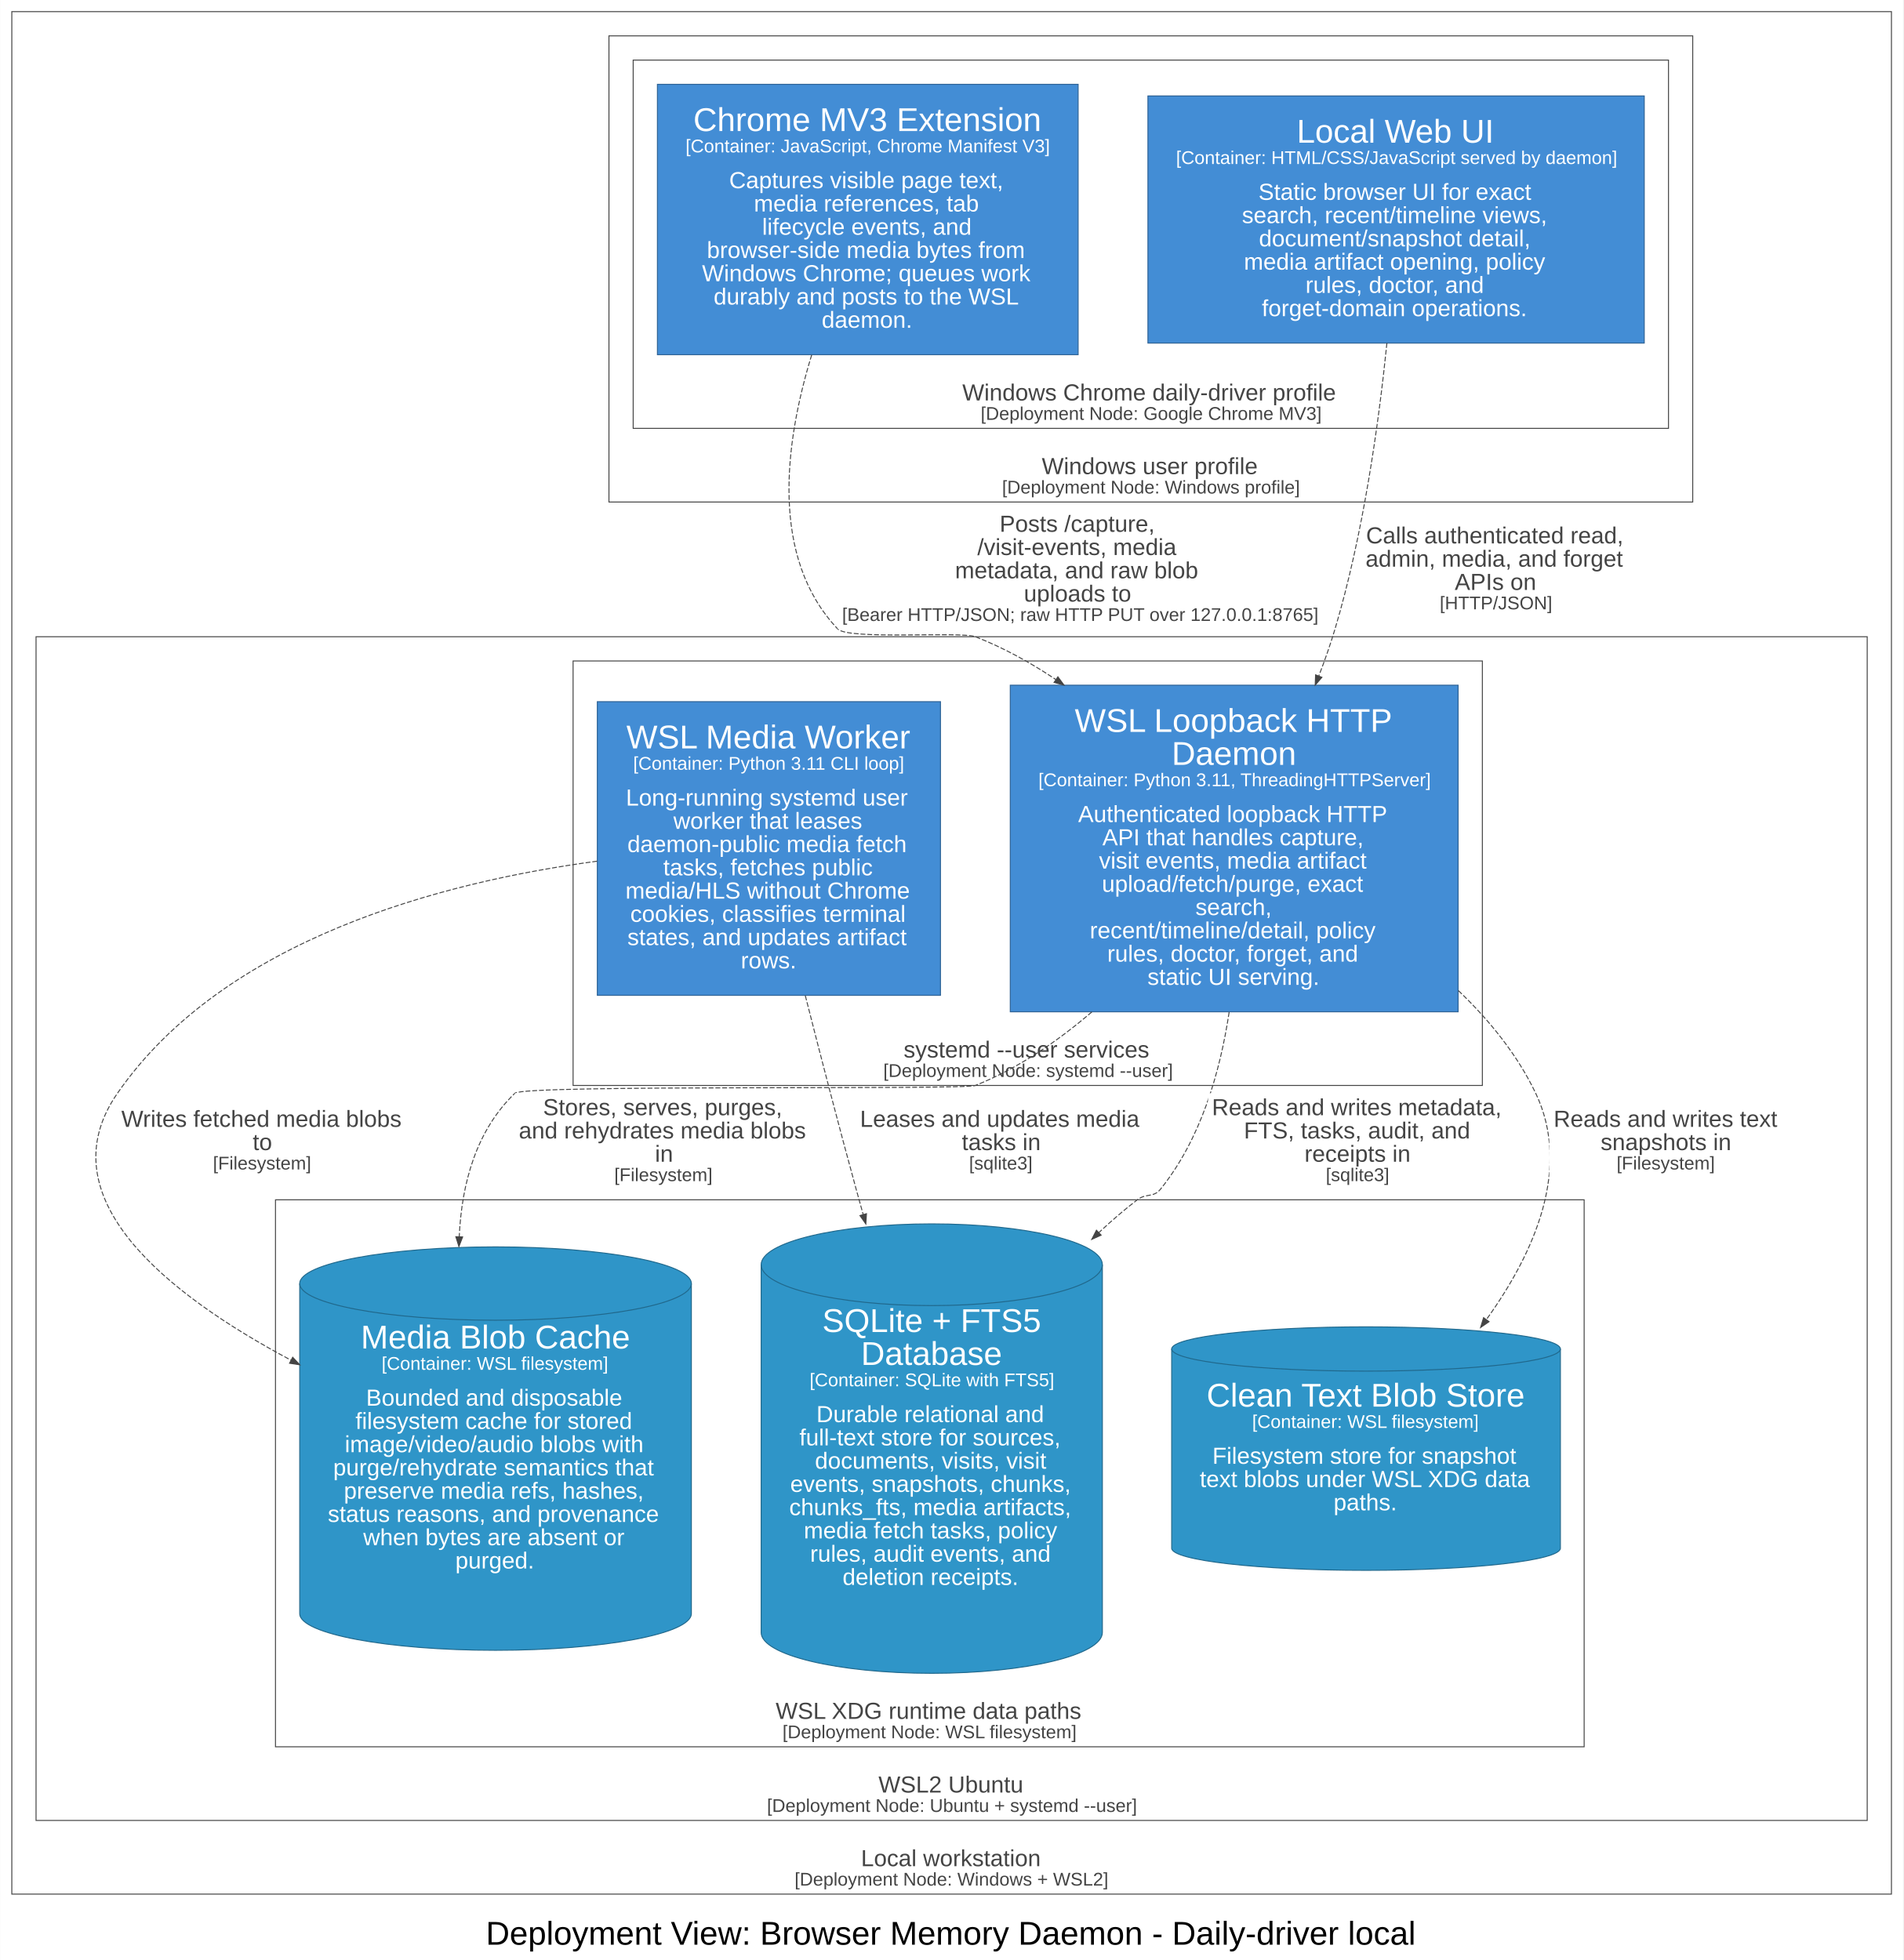
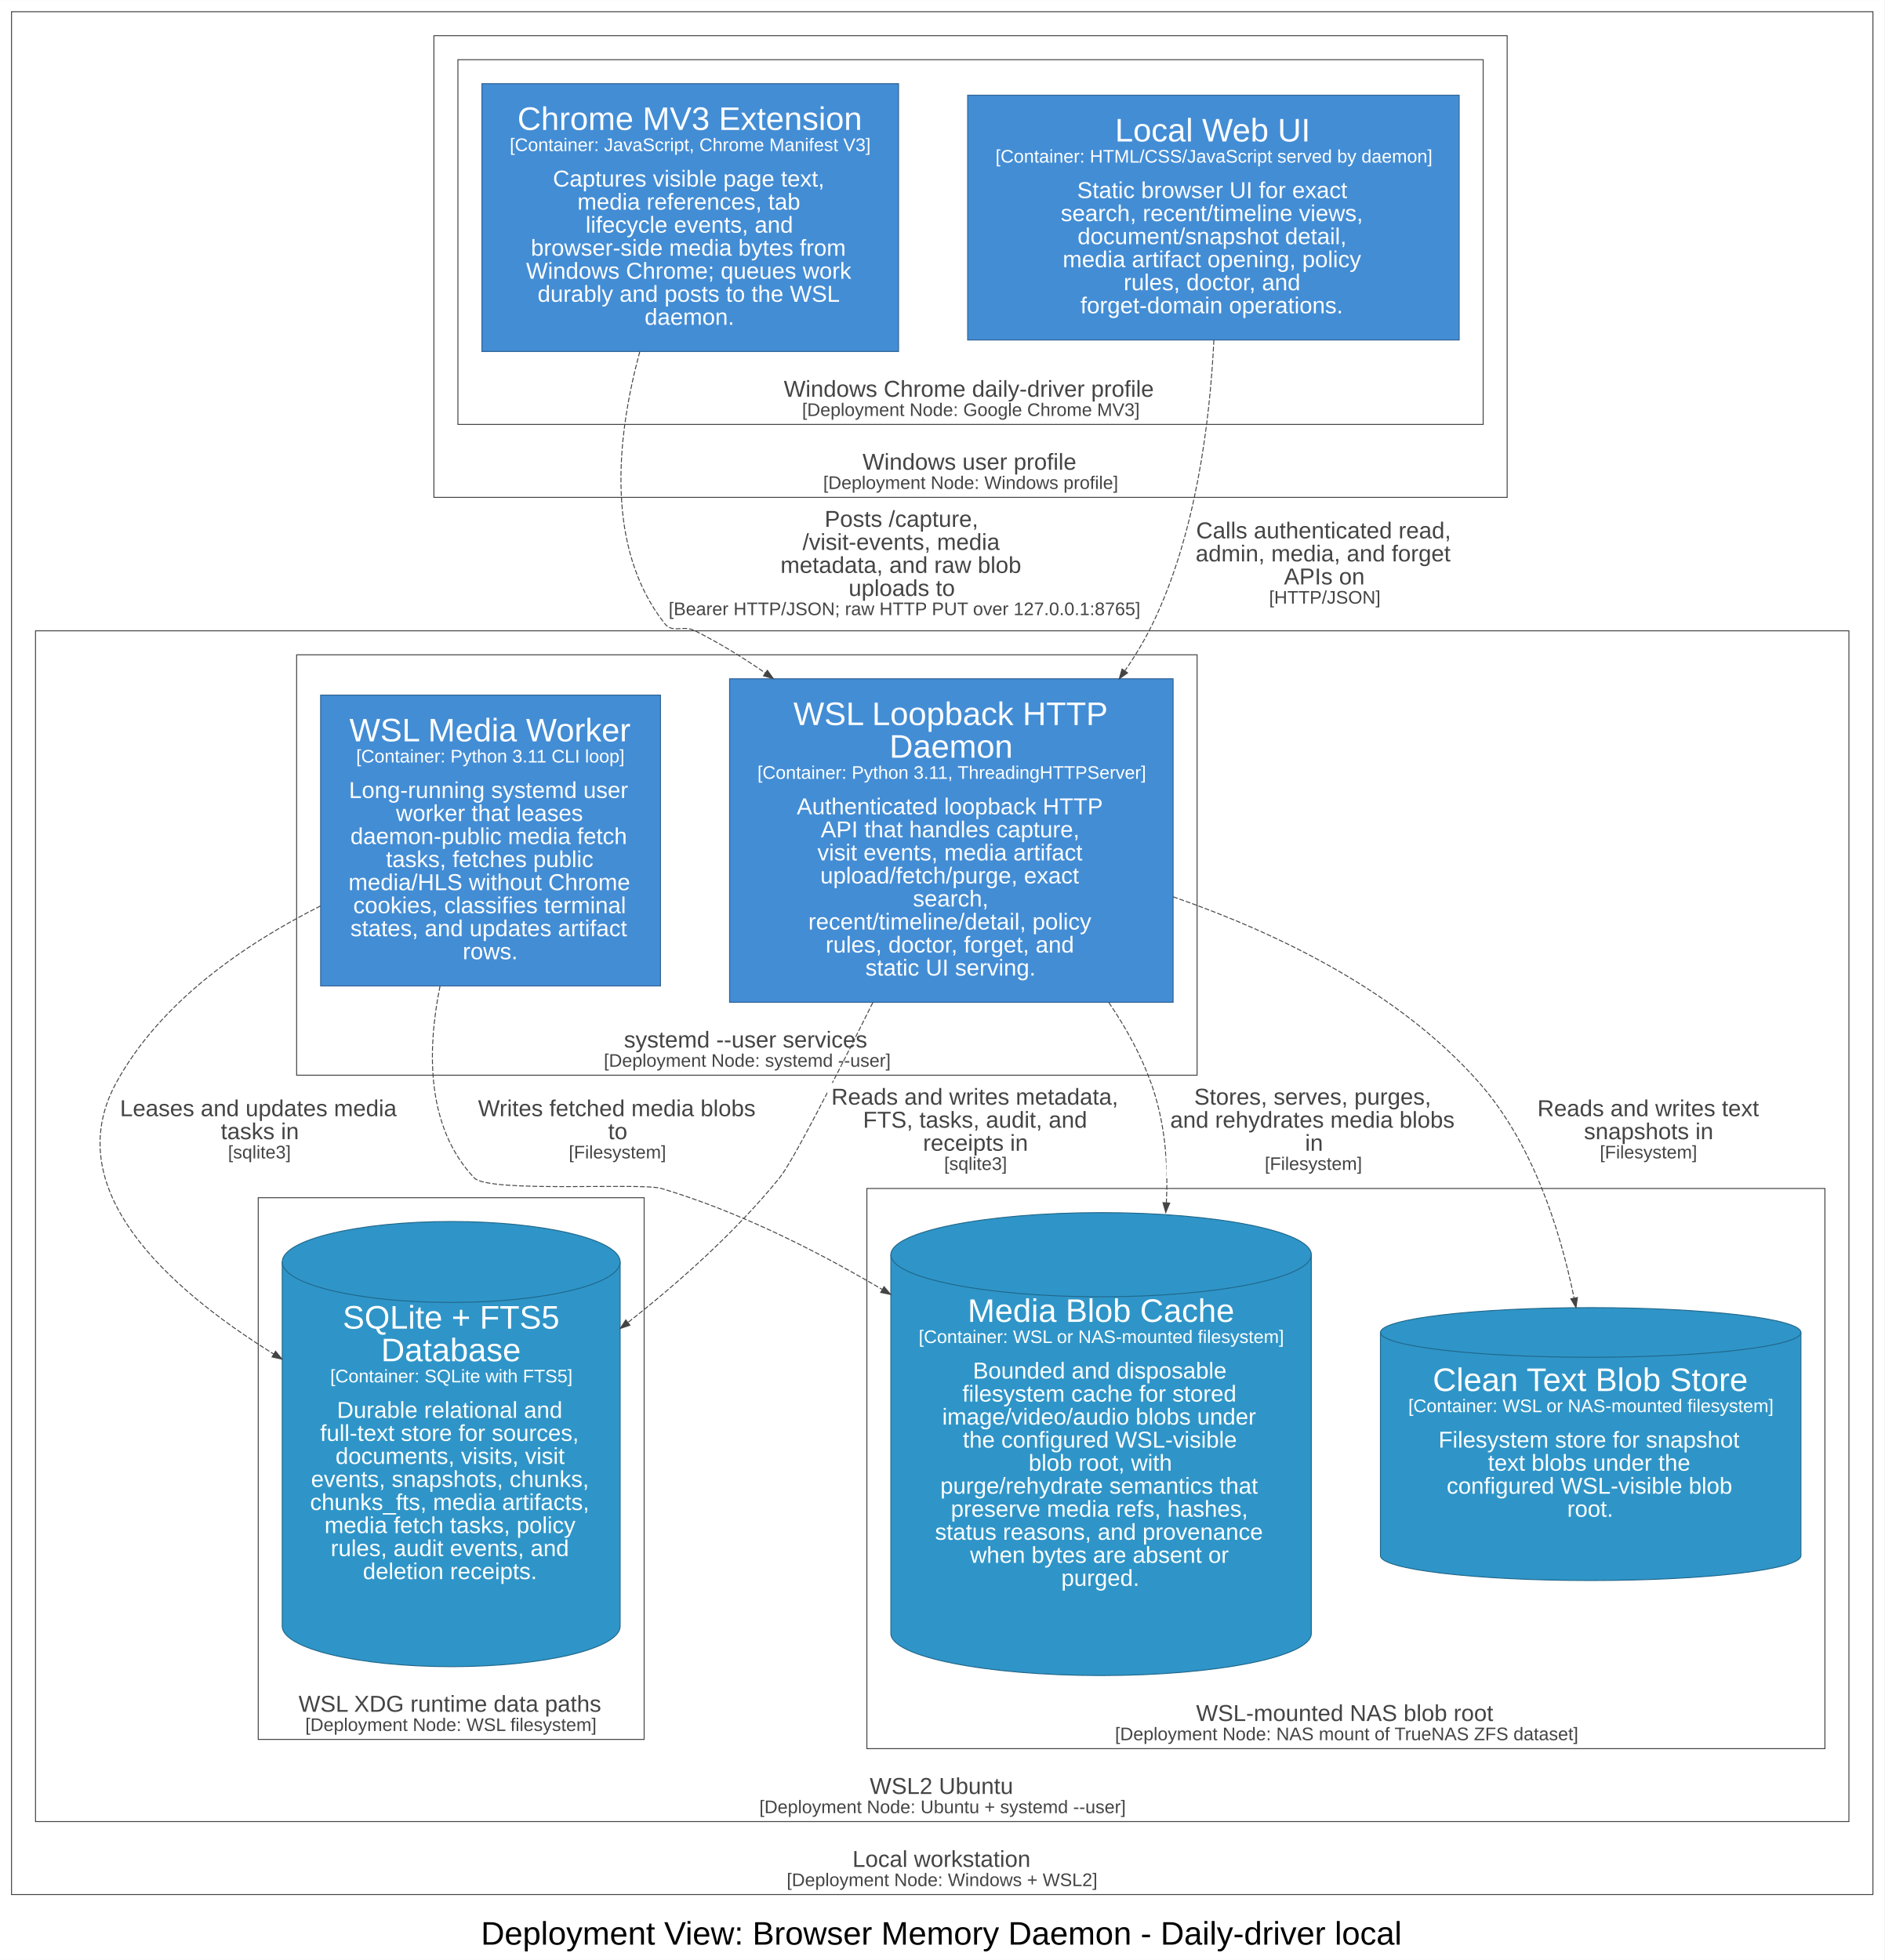
- <svg xmlns="http://www.w3.org/2000/svg" width="1963pt" height="2022pt" viewBox="0.00 0.00 1963.00 2022.38">
-   <g id="graph0" class="graph" transform="scale(1 1) rotate(0) translate(4 2018.38)">
-     <polygon fill="white" stroke="transparent" points="-4,4 -4,-2018.38 1959,-2018.38 1959,4 -4,4" />
+ <svg xmlns="http://www.w3.org/2000/svg" width="1963pt" height="2042pt" viewBox="0.00 0.00 1963.00 2041.62">
+   <g id="graph0" class="graph" transform="scale(1 1) rotate(0) translate(4 2037.62)">
+     <polygon fill="white" stroke="transparent" points="-4,4 -4,-2037.62 1959,-2037.62 1959,4 -4,4" />
    <text text-anchor="start" x="497" y="-11.8" font-family="Arial" font-size="34.00">Deployment View: Browser Memory Daemon - Daily-driver local</text>
    <g id="clust1" class="cluster">
-       <polygon fill="none" stroke="#444444" points="8,-64 8,-2006.38 1947,-2006.38 1947,-64 8,-64" />
+       <polygon fill="none" stroke="#444444" points="8,-64 8,-2025.62 1947,-2025.62 1947,-64 8,-64" />
      <text text-anchor="start" x="884" y="-92.8" font-family="Arial" font-size="24.00" fill="#444444">Local workstation</text>
      <text text-anchor="start" x="815.5" y="-72.8" font-family="Arial" font-size="19.00" fill="#444444">[Deployment Node: Windows + WSL2]</text>
    </g>
    <g id="clust2" class="cluster">
-       <polygon fill="none" stroke="#444444" points="624,-1500.38 624,-1981.38 1742,-1981.38 1742,-1500.38 624,-1500.38" />
-       <text text-anchor="start" x="1070.5" y="-1529.17" font-family="Arial" font-size="24.00" fill="#444444">Windows user profile</text>
-       <text text-anchor="start" x="1029.5" y="-1509.17" font-family="Arial" font-size="19.00" fill="#444444">[Deployment Node: Windows profile]</text>
+       <polygon fill="none" stroke="#444444" points="448,-1519.62 448,-2000.62 1566,-2000.62 1566,-1519.62 448,-1519.62" />
+       <text text-anchor="start" x="894.5" y="-1548.42" font-family="Arial" font-size="24.00" fill="#444444">Windows user profile</text>
+       <text text-anchor="start" x="853.5" y="-1528.42" font-family="Arial" font-size="19.00" fill="#444444">[Deployment Node: Windows profile]</text>
    </g>
    <g id="clust3" class="cluster">
-       <polygon fill="none" stroke="#444444" points="649,-1576.38 649,-1956.38 1717,-1956.38 1717,-1576.38 649,-1576.38" />
-       <text text-anchor="start" x="988.5" y="-1605.17" font-family="Arial" font-size="24.00" fill="#444444">Windows Chrome daily-driver profile</text>
-       <text text-anchor="start" x="1007.5" y="-1585.17" font-family="Arial" font-size="19.00" fill="#444444">[Deployment Node: Google Chrome MV3]</text>
+       <polygon fill="none" stroke="#444444" points="473,-1595.62 473,-1975.62 1541,-1975.62 1541,-1595.62 473,-1595.62" />
+       <text text-anchor="start" x="812.5" y="-1624.42" font-family="Arial" font-size="24.00" fill="#444444">Windows Chrome daily-driver profile</text>
+       <text text-anchor="start" x="831.5" y="-1604.42" font-family="Arial" font-size="19.00" fill="#444444">[Deployment Node: Google Chrome MV3]</text>
    </g>
    <g id="clust4" class="cluster">
-       <polygon fill="none" stroke="#444444" points="33,-140 33,-1361.38 1922,-1361.38 1922,-140 33,-140" />
+       <polygon fill="none" stroke="#444444" points="33,-140 33,-1380.62 1922,-1380.62 1922,-140 33,-140" />
      <text text-anchor="start" x="902" y="-168.8" font-family="Arial" font-size="24.00" fill="#444444">WSL2 Ubuntu</text>
      <text text-anchor="start" x="787" y="-148.8" font-family="Arial" font-size="19.00" fill="#444444">[Deployment Node: Ubuntu + systemd --user]</text>
    </g>
    <g id="clust5" class="cluster">
-       <polygon fill="none" stroke="#444444" points="280,-216 280,-780.38 1630,-780.38 1630,-216 280,-216" />
-       <text text-anchor="start" x="796" y="-244.8" font-family="Arial" font-size="24.00" fill="#444444">WSL XDG runtime data paths</text>
-       <text text-anchor="start" x="803" y="-224.8" font-family="Arial" font-size="19.00" fill="#444444">[Deployment Node: WSL filesystem]</text>
+       <polygon fill="none" stroke="#444444" points="265,-225.62 265,-790 667,-790 667,-225.62 265,-225.62" />
+       <text text-anchor="start" x="307" y="-254.43" font-family="Arial" font-size="24.00" fill="#444444">WSL XDG runtime data paths</text>
+       <text text-anchor="start" x="314" y="-234.43" font-family="Arial" font-size="19.00" fill="#444444">[Deployment Node: WSL filesystem]</text>
    </g>
    <g id="clust6" class="cluster">
-       <polygon fill="none" stroke="#444444" points="587,-898.38 587,-1336.38 1525,-1336.38 1525,-898.38 587,-898.38" />
-       <text text-anchor="start" x="928" y="-927.17" font-family="Arial" font-size="24.00" fill="#444444">systemd --user services</text>
-       <text text-anchor="start" x="907" y="-907.17" font-family="Arial" font-size="19.00" fill="#444444">[Deployment Node: systemd --user]</text>
+       <polygon fill="none" stroke="#444444" points="899,-216 899,-799.62 1897,-799.62 1897,-216 899,-216" />
+       <text text-anchor="start" x="1242" y="-244.8" font-family="Arial" font-size="24.00" fill="#444444">WSL-mounted NAS blob root</text>
+       <text text-anchor="start" x="1157.5" y="-224.8" font-family="Arial" font-size="19.00" fill="#444444">[Deployment Node: NAS mount of TrueNAS ZFS dataset]</text>
+     </g>
+     <g id="clust7" class="cluster">
+       <polygon fill="none" stroke="#444444" points="305,-917.62 305,-1355.62 1243,-1355.62 1243,-917.62 305,-917.62" />
+       <text text-anchor="start" x="646" y="-946.42" font-family="Arial" font-size="24.00" fill="#444444">systemd --user services</text>
+       <text text-anchor="start" x="625" y="-926.42" font-family="Arial" font-size="19.00" fill="#444444">[Deployment Node: systemd --user]</text>
    </g>
    <g id="88" class="node">
-       <polygon fill="#438dd5" stroke="#2e6295" points="1108,-1931.38 674,-1931.38 674,-1652.38 1108,-1652.38 1108,-1931.38" />
-       <text text-anchor="start" x="711" y="-1883.17" font-family="Arial" font-size="34.00" fill="#ffffff">Chrome MV3 Extension</text>
-       <text text-anchor="start" x="703" y="-1861.17" font-family="Arial" font-size="19.00" fill="#ffffff">[Container: JavaScript, Chrome Manifest V3]</text>
-       <text text-anchor="start" x="748" y="-1824.17" font-family="Arial" font-size="24.00" fill="#ffffff">Captures visible page text,</text>
-       <text text-anchor="start" x="773.5" y="-1800.17" font-family="Arial" font-size="24.00" fill="#ffffff">media references, tab</text>
-       <text text-anchor="start" x="782" y="-1776.17" font-family="Arial" font-size="24.00" fill="#ffffff">lifecycle events, and</text>
-       <text text-anchor="start" x="725" y="-1752.17" font-family="Arial" font-size="24.00" fill="#ffffff">browser-side media bytes from</text>
-       <text text-anchor="start" x="720" y="-1728.17" font-family="Arial" font-size="24.00" fill="#ffffff">Windows Chrome; queues work</text>
-       <text text-anchor="start" x="732" y="-1704.17" font-family="Arial" font-size="24.00" fill="#ffffff">durably and posts to the WSL</text>
-       <text text-anchor="start" x="843.5" y="-1680.17" font-family="Arial" font-size="24.00" fill="#ffffff">daemon.</text>
+       <polygon fill="#438dd5" stroke="#2e6295" points="932,-1950.62 498,-1950.62 498,-1671.62 932,-1671.62 932,-1950.62" />
+       <text text-anchor="start" x="535" y="-1902.42" font-family="Arial" font-size="34.00" fill="#ffffff">Chrome MV3 Extension</text>
+       <text text-anchor="start" x="527" y="-1880.42" font-family="Arial" font-size="19.00" fill="#ffffff">[Container: JavaScript, Chrome Manifest V3]</text>
+       <text text-anchor="start" x="572" y="-1843.42" font-family="Arial" font-size="24.00" fill="#ffffff">Captures visible page text,</text>
+       <text text-anchor="start" x="597.5" y="-1819.42" font-family="Arial" font-size="24.00" fill="#ffffff">media references, tab</text>
+       <text text-anchor="start" x="606" y="-1795.42" font-family="Arial" font-size="24.00" fill="#ffffff">lifecycle events, and</text>
+       <text text-anchor="start" x="549" y="-1771.42" font-family="Arial" font-size="24.00" fill="#ffffff">browser-side media bytes from</text>
+       <text text-anchor="start" x="544" y="-1747.42" font-family="Arial" font-size="24.00" fill="#ffffff">Windows Chrome; queues work</text>
+       <text text-anchor="start" x="556" y="-1723.42" font-family="Arial" font-size="24.00" fill="#ffffff">durably and posts to the WSL</text>
+       <text text-anchor="start" x="667.5" y="-1699.42" font-family="Arial" font-size="24.00" fill="#ffffff">daemon.</text>
    </g>
    <g id="95" class="node">
-       <polygon fill="#438dd5" stroke="#2e6295" points="1500,-1311.38 1038,-1311.38 1038,-974.38 1500,-974.38 1500,-1311.38" />
-       <text text-anchor="start" x="1104.5" y="-1263.17" font-family="Arial" font-size="34.00" fill="#ffffff">WSL Loopback HTTP</text>
-       <text text-anchor="start" x="1204.5" y="-1229.17" font-family="Arial" font-size="34.00" fill="#ffffff">Daemon</text>
-       <text text-anchor="start" x="1067" y="-1207.17" font-family="Arial" font-size="19.00" fill="#ffffff">[Container: Python 3.11, ThreadingHTTPServer]</text>
-       <text text-anchor="start" x="1108" y="-1170.17" font-family="Arial" font-size="24.00" fill="#ffffff">Authenticated loopback HTTP</text>
-       <text text-anchor="start" x="1133" y="-1146.17" font-family="Arial" font-size="24.00" fill="#ffffff">API that handles capture,</text>
-       <text text-anchor="start" x="1129.5" y="-1122.17" font-family="Arial" font-size="24.00" fill="#ffffff">visit events, media artifact</text>
-       <text text-anchor="start" x="1132.5" y="-1098.17" font-family="Arial" font-size="24.00" fill="#ffffff">upload/fetch/purge, exact</text>
-       <text text-anchor="start" x="1229" y="-1074.17" font-family="Arial" font-size="24.00" fill="#ffffff">search,</text>
-       <text text-anchor="start" x="1120" y="-1050.17" font-family="Arial" font-size="24.00" fill="#ffffff">recent/timeline/detail, policy</text>
-       <text text-anchor="start" x="1138" y="-1026.17" font-family="Arial" font-size="24.00" fill="#ffffff">rules, doctor, forget, and</text>
-       <text text-anchor="start" x="1179.5" y="-1002.17" font-family="Arial" font-size="24.00" fill="#ffffff">static UI serving.</text>
+       <polygon fill="#438dd5" stroke="#2e6295" points="1218,-1330.62 756,-1330.62 756,-993.62 1218,-993.62 1218,-1330.62" />
+       <text text-anchor="start" x="822.5" y="-1282.42" font-family="Arial" font-size="34.00" fill="#ffffff">WSL Loopback HTTP</text>
+       <text text-anchor="start" x="922.5" y="-1248.42" font-family="Arial" font-size="34.00" fill="#ffffff">Daemon</text>
+       <text text-anchor="start" x="785" y="-1226.42" font-family="Arial" font-size="19.00" fill="#ffffff">[Container: Python 3.11, ThreadingHTTPServer]</text>
+       <text text-anchor="start" x="826" y="-1189.42" font-family="Arial" font-size="24.00" fill="#ffffff">Authenticated loopback HTTP</text>
+       <text text-anchor="start" x="851" y="-1165.42" font-family="Arial" font-size="24.00" fill="#ffffff">API that handles capture,</text>
+       <text text-anchor="start" x="847.5" y="-1141.42" font-family="Arial" font-size="24.00" fill="#ffffff">visit events, media artifact</text>
+       <text text-anchor="start" x="850.5" y="-1117.42" font-family="Arial" font-size="24.00" fill="#ffffff">upload/fetch/purge, exact</text>
+       <text text-anchor="start" x="947" y="-1093.42" font-family="Arial" font-size="24.00" fill="#ffffff">search,</text>
+       <text text-anchor="start" x="838" y="-1069.42" font-family="Arial" font-size="24.00" fill="#ffffff">recent/timeline/detail, policy</text>
+       <text text-anchor="start" x="856" y="-1045.42" font-family="Arial" font-size="24.00" fill="#ffffff">rules, doctor, forget, and</text>
+       <text text-anchor="start" x="897.5" y="-1021.42" font-family="Arial" font-size="24.00" fill="#ffffff">static UI serving.</text>
    </g>
    <g id="96" class="edge">
-       <path fill="none" stroke="#444444" stroke-dasharray="5,2" d="M833.13,-1652.17C804.94,-1560.12 790.32,-1443.09 860,-1369.38 870.86,-1357.89 987.27,-1367.09 1002,-1361.38 1030.67,-1350.26 1058.6,-1334.83 1084.92,-1317.27" />
-       <polygon fill="#444444" stroke="#444444" points="1087.11,-1320.01 1093.41,-1311.49 1083.18,-1314.22 1087.11,-1320.01" />
-       <polygon fill="white" stroke="transparent" points="860,-1369.38 860,-1492.38 1355,-1492.38 1355,-1369.38 860,-1369.38" />
-       <text text-anchor="start" x="1027" y="-1469.67" font-family="Arial" font-size="24.00" fill="#444444">Posts /capture,</text>
-       <text text-anchor="start" x="1004" y="-1445.67" font-family="Arial" font-size="24.00" fill="#444444">/visit-events, media</text>
-       <text text-anchor="start" x="981" y="-1421.67" font-family="Arial" font-size="24.00" fill="#444444">metadata, and raw blob</text>
-       <text text-anchor="start" x="1052" y="-1397.67" font-family="Arial" font-size="24.00" fill="#444444">uploads to</text>
-       <text text-anchor="start" x="864.5" y="-1377.67" font-family="Arial" font-size="19.00" fill="#444444">[Bearer HTTP/JSON; raw HTTP PUT over 127.0.0.1:8765]</text>
+       <path fill="none" stroke="#444444" stroke-dasharray="5,2" d="M662.44,-1671.42C638.13,-1581.69 626.52,-1467.37 688,-1388.62 697.02,-1377.07 706.89,-1387.19 720,-1380.62 744.87,-1368.17 769.51,-1353.06 793.19,-1336.68" />
+       <polygon fill="#444444" stroke="#444444" points="795.35,-1339.44 801.53,-1330.83 791.33,-1333.71 795.35,-1339.44" />
+       <polygon fill="white" stroke="transparent" points="688,-1388.62 688,-1511.62 1183,-1511.62 1183,-1388.62 688,-1388.62" />
+       <text text-anchor="start" x="855" y="-1488.92" font-family="Arial" font-size="24.00" fill="#444444">Posts /capture,</text>
+       <text text-anchor="start" x="832" y="-1464.92" font-family="Arial" font-size="24.00" fill="#444444">/visit-events, media</text>
+       <text text-anchor="start" x="809" y="-1440.92" font-family="Arial" font-size="24.00" fill="#444444">metadata, and raw blob</text>
+       <text text-anchor="start" x="880" y="-1416.92" font-family="Arial" font-size="24.00" fill="#444444">uploads to</text>
+       <text text-anchor="start" x="692.5" y="-1396.92" font-family="Arial" font-size="19.00" fill="#444444">[Bearer HTTP/JSON; raw HTTP PUT over 127.0.0.1:8765]</text>
    </g>
    <g id="91" class="node">
-       <polygon fill="#438dd5" stroke="#2e6295" points="1692,-1919.38 1180,-1919.38 1180,-1664.38 1692,-1664.38 1692,-1919.38" />
-       <text text-anchor="start" x="1333.5" y="-1871.17" font-family="Arial" font-size="34.00" fill="#ffffff">Local Web UI</text>
-       <text text-anchor="start" x="1209" y="-1849.17" font-family="Arial" font-size="19.00" fill="#ffffff">[Container: HTML/CSS/JavaScript served by daemon]</text>
-       <text text-anchor="start" x="1294" y="-1812.17" font-family="Arial" font-size="24.00" fill="#ffffff">Static browser UI for exact</text>
-       <text text-anchor="start" x="1277" y="-1788.17" font-family="Arial" font-size="24.00" fill="#ffffff">search, recent/timeline views,</text>
-       <text text-anchor="start" x="1294.5" y="-1764.17" font-family="Arial" font-size="24.00" fill="#ffffff">document/snapshot detail,</text>
-       <text text-anchor="start" x="1279" y="-1740.17" font-family="Arial" font-size="24.00" fill="#ffffff">media artifact opening, policy</text>
-       <text text-anchor="start" x="1342.5" y="-1716.17" font-family="Arial" font-size="24.00" fill="#ffffff">rules, doctor, and</text>
-       <text text-anchor="start" x="1297.5" y="-1692.17" font-family="Arial" font-size="24.00" fill="#ffffff">forget-domain operations.</text>
+       <polygon fill="#438dd5" stroke="#2e6295" points="1516,-1938.62 1004,-1938.62 1004,-1683.62 1516,-1683.62 1516,-1938.62" />
+       <text text-anchor="start" x="1157.5" y="-1890.42" font-family="Arial" font-size="34.00" fill="#ffffff">Local Web UI</text>
+       <text text-anchor="start" x="1033" y="-1868.42" font-family="Arial" font-size="19.00" fill="#ffffff">[Container: HTML/CSS/JavaScript served by daemon]</text>
+       <text text-anchor="start" x="1118" y="-1831.42" font-family="Arial" font-size="24.00" fill="#ffffff">Static browser UI for exact</text>
+       <text text-anchor="start" x="1101" y="-1807.42" font-family="Arial" font-size="24.00" fill="#ffffff">search, recent/timeline views,</text>
+       <text text-anchor="start" x="1118.5" y="-1783.42" font-family="Arial" font-size="24.00" fill="#ffffff">document/snapshot detail,</text>
+       <text text-anchor="start" x="1103" y="-1759.42" font-family="Arial" font-size="24.00" fill="#ffffff">media artifact opening, policy</text>
+       <text text-anchor="start" x="1166.5" y="-1735.42" font-family="Arial" font-size="24.00" fill="#ffffff">rules, doctor, and</text>
+       <text text-anchor="start" x="1121.5" y="-1711.42" font-family="Arial" font-size="24.00" fill="#ffffff">forget-domain operations.</text>
    </g>
    <g id="97" class="edge">
-       <path fill="none" stroke="#444444" stroke-dasharray="5,2" d="M1426.53,-1664.35C1417.9,-1579.56 1401.9,-1466.15 1373,-1369.38 1368.23,-1353.4 1362.53,-1337.11 1356.29,-1320.97" />
-       <polygon fill="#444444" stroke="#444444" points="1359.47,-1319.5 1352.55,-1311.48 1352.96,-1322.06 1359.47,-1319.5" />
-       <polygon fill="white" stroke="transparent" points="1400,-1381.38 1400,-1480.38 1677,-1480.38 1677,-1381.38 1400,-1381.38" />
-       <text text-anchor="start" x="1405" y="-1457.67" font-family="Arial" font-size="24.00" fill="#444444">Calls authenticated read,</text>
-       <text text-anchor="start" x="1404.5" y="-1433.67" font-family="Arial" font-size="24.00" fill="#444444">admin, media, and forget</text>
-       <text text-anchor="start" x="1496.5" y="-1409.67" font-family="Arial" font-size="24.00" fill="#444444">APIs on</text>
-       <text text-anchor="start" x="1481" y="-1389.67" font-family="Arial" font-size="19.00" fill="#444444">[HTTP/JSON]</text>
+       <path fill="none" stroke="#444444" stroke-dasharray="5,2" d="M1260.48,-1683.59C1256.28,-1596.74 1241.49,-1480.94 1197,-1388.62 1188.79,-1371.59 1178.85,-1354.97 1167.8,-1338.96" />
+       <polygon fill="#444444" stroke="#444444" points="1170.56,-1336.79 1161.93,-1330.65 1164.84,-1340.83 1170.56,-1336.79" />
+       <polygon fill="white" stroke="transparent" points="1237,-1400.62 1237,-1499.62 1514,-1499.62 1514,-1400.62 1237,-1400.62" />
+       <text text-anchor="start" x="1242" y="-1476.92" font-family="Arial" font-size="24.00" fill="#444444">Calls authenticated read,</text>
+       <text text-anchor="start" x="1241.5" y="-1452.92" font-family="Arial" font-size="24.00" fill="#444444">admin, media, and forget</text>
+       <text text-anchor="start" x="1333.5" y="-1428.92" font-family="Arial" font-size="24.00" fill="#444444">APIs on</text>
+       <text text-anchor="start" x="1318" y="-1408.92" font-family="Arial" font-size="19.00" fill="#444444">[HTTP/JSON]</text>
    </g>
    <g id="103" class="node">
-       <path fill="#2f95c8" stroke="#20688c" d="M1133,-713.4C1133,-736.67 1054.11,-755.56 957,-755.56 859.89,-755.56 781,-736.67 781,-713.4 781,-713.4 781,-333.97 781,-333.97 781,-310.71 859.89,-291.81 957,-291.81 1054.11,-291.81 1133,-310.71 1133,-333.97 1133,-333.97 1133,-713.4 1133,-713.4" />
-       <path fill="none" stroke="#20688c" d="M1133,-713.4C1133,-690.14 1054.11,-671.24 957,-671.24 859.89,-671.24 781,-690.14 781,-713.4" />
-       <text text-anchor="start" x="844" y="-643.99" font-family="Arial" font-size="34.00" fill="#ffffff">SQLite + FTS5</text>
-       <text text-anchor="start" x="884" y="-609.99" font-family="Arial" font-size="34.00" fill="#ffffff">Database</text>
-       <text text-anchor="start" x="831" y="-587.99" font-family="Arial" font-size="19.00" fill="#ffffff">[Container: SQLite with FTS5]</text>
-       <text text-anchor="start" x="838" y="-550.99" font-family="Arial" font-size="24.00" fill="#ffffff">Durable relational and</text>
-       <text text-anchor="start" x="820.5" y="-526.99" font-family="Arial" font-size="24.00" fill="#ffffff">full-text store for sources,</text>
-       <text text-anchor="start" x="836.5" y="-502.99" font-family="Arial" font-size="24.00" fill="#ffffff">documents, visits, visit</text>
-       <text text-anchor="start" x="811" y="-478.99" font-family="Arial" font-size="24.00" fill="#ffffff">events, snapshots, chunks,</text>
-       <text text-anchor="start" x="810" y="-454.99" font-family="Arial" font-size="24.00" fill="#ffffff">chunks_fts, media artifacts,</text>
-       <text text-anchor="start" x="825" y="-430.99" font-family="Arial" font-size="24.00" fill="#ffffff">media fetch tasks, policy</text>
-       <text text-anchor="start" x="831.5" y="-406.99" font-family="Arial" font-size="24.00" fill="#ffffff">rules, audit events, and</text>
-       <text text-anchor="start" x="865" y="-382.99" font-family="Arial" font-size="24.00" fill="#ffffff">deletion receipts.</text>
+       <path fill="#2f95c8" stroke="#20688c" d="M642,-723.03C642,-746.29 563.11,-765.19 466,-765.19 368.89,-765.19 290,-746.29 290,-723.03 290,-723.03 290,-343.6 290,-343.6 290,-320.33 368.89,-301.44 466,-301.44 563.11,-301.44 642,-320.33 642,-343.6 642,-343.6 642,-723.03 642,-723.03" />
+       <path fill="none" stroke="#20688c" d="M642,-723.03C642,-699.77 563.11,-680.87 466,-680.87 368.89,-680.87 290,-699.77 290,-723.03" />
+       <text text-anchor="start" x="353" y="-653.61" font-family="Arial" font-size="34.00" fill="#ffffff">SQLite + FTS5</text>
+       <text text-anchor="start" x="393" y="-619.61" font-family="Arial" font-size="34.00" fill="#ffffff">Database</text>
+       <text text-anchor="start" x="340" y="-597.61" font-family="Arial" font-size="19.00" fill="#ffffff">[Container: SQLite with FTS5]</text>
+       <text text-anchor="start" x="347" y="-560.61" font-family="Arial" font-size="24.00" fill="#ffffff">Durable relational and</text>
+       <text text-anchor="start" x="329.5" y="-536.61" font-family="Arial" font-size="24.00" fill="#ffffff">full-text store for sources,</text>
+       <text text-anchor="start" x="345.5" y="-512.61" font-family="Arial" font-size="24.00" fill="#ffffff">documents, visits, visit</text>
+       <text text-anchor="start" x="320" y="-488.61" font-family="Arial" font-size="24.00" fill="#ffffff">events, snapshots, chunks,</text>
+       <text text-anchor="start" x="319" y="-464.61" font-family="Arial" font-size="24.00" fill="#ffffff">chunks_fts, media artifacts,</text>
+       <text text-anchor="start" x="334" y="-440.61" font-family="Arial" font-size="24.00" fill="#ffffff">media fetch tasks, policy</text>
+       <text text-anchor="start" x="340.5" y="-416.61" font-family="Arial" font-size="24.00" fill="#ffffff">rules, audit events, and</text>
+       <text text-anchor="start" x="374" y="-392.61" font-family="Arial" font-size="24.00" fill="#ffffff">deletion receipts.</text>
    </g>
-     <g id="107" class="node">
-       <path fill="#2f95c8" stroke="#20688c" d="M1605.5,-626.47C1605.5,-639.08 1515.63,-649.31 1405,-649.31 1294.37,-649.31 1204.5,-639.08 1204.5,-626.47 1204.5,-626.47 1204.5,-420.9 1204.5,-420.9 1204.5,-408.3 1294.37,-398.06 1405,-398.06 1515.63,-398.06 1605.5,-408.3 1605.5,-420.9 1605.5,-420.9 1605.5,-626.47 1605.5,-626.47" />
-       <path fill="none" stroke="#20688c" d="M1605.5,-626.47C1605.5,-613.87 1515.63,-603.63 1405,-603.63 1294.37,-603.63 1204.5,-613.87 1204.5,-626.47" />
-       <text text-anchor="start" x="1240.5" y="-566.99" font-family="Arial" font-size="34.00" fill="#ffffff">Clean Text Blob Store</text>
-       <text text-anchor="start" x="1287.5" y="-544.99" font-family="Arial" font-size="19.00" fill="#ffffff">[Container: WSL filesystem]</text>
-       <text text-anchor="start" x="1246.5" y="-507.99" font-family="Arial" font-size="24.00" fill="#ffffff">Filesystem store for snapshot</text>
-       <text text-anchor="start" x="1233.5" y="-483.99" font-family="Arial" font-size="24.00" fill="#ffffff">text blobs under WSL XDG data</text>
-       <text text-anchor="start" x="1371.5" y="-459.99" font-family="Arial" font-size="24.00" fill="#ffffff">paths.</text>
+     <g id="110" class="node">
+       <path fill="#2f95c8" stroke="#20688c" d="M1872,-649.6C1872,-663.86 1773.84,-675.44 1653,-675.44 1532.16,-675.44 1434,-663.86 1434,-649.6 1434,-649.6 1434,-417.03 1434,-417.03 1434,-402.77 1532.16,-391.19 1653,-391.19 1773.84,-391.19 1872,-402.77 1872,-417.03 1872,-417.03 1872,-649.6 1872,-649.6" />
+       <path fill="none" stroke="#20688c" d="M1872,-649.6C1872,-635.34 1773.84,-623.76 1653,-623.76 1532.16,-623.76 1434,-635.34 1434,-649.6" />
+       <text text-anchor="start" x="1488.5" y="-588.61" font-family="Arial" font-size="34.00" fill="#ffffff">Clean Text Blob Store</text>
+       <text text-anchor="start" x="1463" y="-566.61" font-family="Arial" font-size="19.00" fill="#ffffff">[Container: WSL or NAS-mounted filesystem]</text>
+       <text text-anchor="start" x="1494.5" y="-529.61" font-family="Arial" font-size="24.00" fill="#ffffff">Filesystem store for snapshot</text>
+       <text text-anchor="start" x="1546" y="-505.61" font-family="Arial" font-size="24.00" fill="#ffffff">text blobs under the</text>
+       <text text-anchor="start" x="1503" y="-481.61" font-family="Arial" font-size="24.00" fill="#ffffff">configured WSL-visible blob</text>
+       <text text-anchor="start" x="1628.5" y="-457.61" font-family="Arial" font-size="24.00" fill="#ffffff">root.</text>
    </g>
-     <g id="109" class="node">
-       <path fill="#2f95c8" stroke="#20688c" d="M709,-693.97C709,-714.85 618.46,-731.81 507,-731.81 395.54,-731.81 305,-714.85 305,-693.97 305,-693.97 305,-353.4 305,-353.4 305,-332.52 395.54,-315.56 507,-315.56 618.46,-315.56 709,-332.52 709,-353.4 709,-353.4 709,-693.97 709,-693.97" />
-       <path fill="none" stroke="#20688c" d="M709,-693.97C709,-673.09 618.46,-656.13 507,-656.13 395.54,-656.13 305,-673.09 305,-693.97" />
-       <text text-anchor="start" x="368" y="-626.99" font-family="Arial" font-size="34.00" fill="#ffffff">Media Blob Cache</text>
-       <text text-anchor="start" x="389.5" y="-604.99" font-family="Arial" font-size="19.00" fill="#ffffff">[Container: WSL filesystem]</text>
-       <text text-anchor="start" x="373.5" y="-567.99" font-family="Arial" font-size="24.00" fill="#ffffff">Bounded and disposable</text>
-       <text text-anchor="start" x="362.5" y="-543.99" font-family="Arial" font-size="24.00" fill="#ffffff">filesystem cache for stored</text>
-       <text text-anchor="start" x="351.5" y="-519.99" font-family="Arial" font-size="24.00" fill="#ffffff">image/video/audio blobs with</text>
-       <text text-anchor="start" x="339.5" y="-495.99" font-family="Arial" font-size="24.00" fill="#ffffff">purge/rehydrate semantics that</text>
-       <text text-anchor="start" x="350.5" y="-471.99" font-family="Arial" font-size="24.00" fill="#ffffff">preserve media refs, hashes,</text>
-       <text text-anchor="start" x="334" y="-447.99" font-family="Arial" font-size="24.00" fill="#ffffff">status reasons, and provenance</text>
-       <text text-anchor="start" x="370.5" y="-423.99" font-family="Arial" font-size="24.00" fill="#ffffff">when bytes are absent or</text>
-       <text text-anchor="start" x="465.5" y="-399.99" font-family="Arial" font-size="24.00" fill="#ffffff">purged.</text>
+     <g id="112" class="node">
+       <path fill="#2f95c8" stroke="#20688c" d="M1362,-730.6C1362,-754.79 1263.84,-774.44 1143,-774.44 1022.16,-774.44 924,-754.79 924,-730.6 924,-730.6 924,-336.03 924,-336.03 924,-311.84 1022.16,-292.19 1143,-292.19 1263.84,-292.19 1362,-311.84 1362,-336.03 1362,-336.03 1362,-730.6 1362,-730.6" />
+       <path fill="none" stroke="#20688c" d="M1362,-730.6C1362,-706.41 1263.84,-686.76 1143,-686.76 1022.16,-686.76 924,-706.41 924,-730.6" />
+       <text text-anchor="start" x="1004" y="-660.61" font-family="Arial" font-size="34.00" fill="#ffffff">Media Blob Cache</text>
+       <text text-anchor="start" x="953" y="-638.61" font-family="Arial" font-size="19.00" fill="#ffffff">[Container: WSL or NAS-mounted filesystem]</text>
+       <text text-anchor="start" x="1009.5" y="-601.61" font-family="Arial" font-size="24.00" fill="#ffffff">Bounded and disposable</text>
+       <text text-anchor="start" x="998.5" y="-577.61" font-family="Arial" font-size="24.00" fill="#ffffff">filesystem cache for stored</text>
+       <text text-anchor="start" x="977.5" y="-553.61" font-family="Arial" font-size="24.00" fill="#ffffff">image/video/audio blobs under</text>
+       <text text-anchor="start" x="999" y="-529.61" font-family="Arial" font-size="24.00" fill="#ffffff">the configured WSL-visible</text>
+       <text text-anchor="start" x="1067.5" y="-505.61" font-family="Arial" font-size="24.00" fill="#ffffff">blob root, with</text>
+       <text text-anchor="start" x="975.5" y="-481.61" font-family="Arial" font-size="24.00" fill="#ffffff">purge/rehydrate semantics that</text>
+       <text text-anchor="start" x="986.5" y="-457.61" font-family="Arial" font-size="24.00" fill="#ffffff">preserve media refs, hashes,</text>
+       <text text-anchor="start" x="970" y="-433.61" font-family="Arial" font-size="24.00" fill="#ffffff">status reasons, and provenance</text>
+       <text text-anchor="start" x="1006.5" y="-409.61" font-family="Arial" font-size="24.00" fill="#ffffff">when bytes are absent or</text>
+       <text text-anchor="start" x="1101.5" y="-385.61" font-family="Arial" font-size="24.00" fill="#ffffff">purged.</text>
    </g>
    <g id="104" class="edge">
-       <path fill="none" stroke="#444444" stroke-dasharray="5,2" d="M1263.77,-973.97C1254.31,-911.09 1234.17,-842.57 1193,-791.38 1185.65,-782.23 1178.31,-787.51 1169,-780.38 1155.52,-770.04 1142.33,-758.69 1129.54,-746.7" />
-       <polygon fill="#444444" stroke="#444444" points="1131.72,-743.94 1122.07,-739.58 1126.89,-749.01 1131.72,-743.94" />
-       <polygon fill="white" stroke="transparent" points="1242,-791.38 1242,-890.38 1552,-890.38 1552,-791.38 1242,-791.38" />
-       <text text-anchor="start" x="1246" y="-867.67" font-family="Arial" font-size="24.00" fill="#444444">Reads and writes metadata,</text>
-       <text text-anchor="start" x="1279" y="-843.67" font-family="Arial" font-size="24.00" fill="#444444">FTS, tasks, audit, and</text>
-       <text text-anchor="start" x="1341.5" y="-819.67" font-family="Arial" font-size="24.00" fill="#444444">receipts in</text>
-       <text text-anchor="start" x="1363.5" y="-799.67" font-family="Arial" font-size="19.00" fill="#444444">[sqlite3]</text>
+       <path fill="none" stroke="#444444" stroke-dasharray="5,2" d="M905.17,-993.23C864.62,-911.5 821.48,-827.24 808,-810.62 763.07,-755.26 705.4,-703.51 650.27,-660.11" />
+       <polygon fill="#444444" stroke="#444444" points="652.19,-657.17 642.15,-653.77 647.87,-662.69 652.19,-657.17" />
+       <polygon fill="white" stroke="transparent" points="858,-810.62 858,-909.62 1168,-909.62 1168,-810.62 858,-810.62" />
+       <text text-anchor="start" x="862" y="-886.92" font-family="Arial" font-size="24.00" fill="#444444">Reads and writes metadata,</text>
+       <text text-anchor="start" x="895" y="-862.92" font-family="Arial" font-size="24.00" fill="#444444">FTS, tasks, audit, and</text>
+       <text text-anchor="start" x="957.5" y="-838.92" font-family="Arial" font-size="24.00" fill="#444444">receipts in</text>
+       <text text-anchor="start" x="979.5" y="-818.92" font-family="Arial" font-size="19.00" fill="#444444">[sqlite3]</text>
    </g>
-     <g id="108" class="edge">
-       <path fill="none" stroke="#444444" stroke-dasharray="5,2" d="M1500.25,-996.25C1532.52,-965.41 1561.08,-930.01 1580,-890.38 1616.93,-813.01 1579.11,-726.49 1529.3,-657.03" />
-       <polygon fill="#444444" stroke="#444444" points="1531.9,-654.65 1523.17,-648.64 1526.25,-658.78 1531.9,-654.65" />
-       <polygon fill="white" stroke="transparent" points="1594,-803.38 1594,-878.38 1835,-878.38 1835,-803.38 1594,-803.38" />
-       <text text-anchor="start" x="1598.5" y="-855.67" font-family="Arial" font-size="24.00" fill="#444444">Reads and writes text</text>
-       <text text-anchor="start" x="1647" y="-831.67" font-family="Arial" font-size="24.00" fill="#444444">snapshots in</text>
-       <text text-anchor="start" x="1663.5" y="-811.67" font-family="Arial" font-size="19.00" fill="#444444">[Filesystem]</text>
+     <g id="111" class="edge">
+       <path fill="none" stroke="#444444" stroke-dasharray="5,2" d="M1218.03,-1103.5C1328.32,-1065.2 1454.02,-1004.08 1537,-909.62 1591.49,-847.6 1620.39,-760.3 1635.71,-685.51" />
+       <polygon fill="#444444" stroke="#444444" points="1639.18,-686 1637.69,-675.51 1632.31,-684.64 1639.18,-686" />
+       <polygon fill="white" stroke="transparent" points="1593,-822.62 1593,-897.62 1834,-897.62 1834,-822.62 1593,-822.62" />
+       <text text-anchor="start" x="1597.5" y="-874.92" font-family="Arial" font-size="24.00" fill="#444444">Reads and writes text</text>
+       <text text-anchor="start" x="1646" y="-850.92" font-family="Arial" font-size="24.00" fill="#444444">snapshots in</text>
+       <text text-anchor="start" x="1662.5" y="-830.92" font-family="Arial" font-size="19.00" fill="#444444">[Filesystem]</text>
    </g>
-     <g id="110" class="edge">
-       <path fill="none" stroke="#444444" stroke-dasharray="5,2" d="M1122.18,-974.26C1086.2,-943.46 1045.44,-915.63 1002,-898.38 989.74,-893.5 536.51,-899.53 527,-890.38 487.22,-852.07 472.13,-797.68 469.56,-742.51" />
-       <polygon fill="#444444" stroke="#444444" points="473.05,-742.08 469.22,-732.2 466.05,-742.31 473.05,-742.08" />
-       <polygon fill="white" stroke="transparent" points="527,-791.38 527,-890.38 835,-890.38 835,-791.38 527,-791.38" />
-       <text text-anchor="start" x="556" y="-867.67" font-family="Arial" font-size="24.00" fill="#444444">Stores, serves, purges,</text>
-       <text text-anchor="start" x="531" y="-843.67" font-family="Arial" font-size="24.00" fill="#444444">and rehydrates media blobs</text>
-       <text text-anchor="start" x="671.5" y="-819.67" font-family="Arial" font-size="24.00" fill="#444444">in</text>
-       <text text-anchor="start" x="629.5" y="-799.67" font-family="Arial" font-size="19.00" fill="#444444">[Filesystem]</text>
+     <g id="113" class="edge">
+       <path fill="none" stroke="#444444" stroke-dasharray="5,2" d="M1151.05,-993.33C1168.97,-967.02 1184.49,-938.81 1195,-909.62 1209.18,-870.23 1213.09,-827.23 1210.97,-784.84" />
+       <polygon fill="#444444" stroke="#444444" points="1214.45,-784.43 1210.35,-774.66 1207.47,-784.86 1214.45,-784.43" />
+       <polygon fill="white" stroke="transparent" points="1211,-810.62 1211,-909.62 1519,-909.62 1519,-810.62 1211,-810.62" />
+       <text text-anchor="start" x="1240" y="-886.92" font-family="Arial" font-size="24.00" fill="#444444">Stores, serves, purges,</text>
+       <text text-anchor="start" x="1215" y="-862.92" font-family="Arial" font-size="24.00" fill="#444444">and rehydrates media blobs</text>
+       <text text-anchor="start" x="1355.5" y="-838.92" font-family="Arial" font-size="24.00" fill="#444444">in</text>
+       <text text-anchor="start" x="1313.5" y="-818.92" font-family="Arial" font-size="19.00" fill="#444444">[Filesystem]</text>
    </g>
    <g id="98" class="node">
-       <polygon fill="#438dd5" stroke="#2e6295" points="966,-1294.38 612,-1294.38 612,-991.38 966,-991.38 966,-1294.38" />
-       <text text-anchor="start" x="642" y="-1246.17" font-family="Arial" font-size="34.00" fill="#ffffff">WSL Media Worker</text>
-       <text text-anchor="start" x="649" y="-1224.17" font-family="Arial" font-size="19.00" fill="#ffffff">[Container: Python 3.11 CLI loop]</text>
-       <text text-anchor="start" x="641.5" y="-1187.17" font-family="Arial" font-size="24.00" fill="#ffffff">Long-running systemd user</text>
-       <text text-anchor="start" x="690.5" y="-1163.17" font-family="Arial" font-size="24.00" fill="#ffffff">worker that leases</text>
-       <text text-anchor="start" x="643" y="-1139.17" font-family="Arial" font-size="24.00" fill="#ffffff">daemon-public media fetch</text>
-       <text text-anchor="start" x="680" y="-1115.17" font-family="Arial" font-size="24.00" fill="#ffffff">tasks, fetches public</text>
-       <text text-anchor="start" x="641" y="-1091.17" font-family="Arial" font-size="24.00" fill="#ffffff">media/HLS without Chrome</text>
-       <text text-anchor="start" x="646" y="-1067.17" font-family="Arial" font-size="24.00" fill="#ffffff">cookies, classifies terminal</text>
-       <text text-anchor="start" x="643" y="-1043.17" font-family="Arial" font-size="24.00" fill="#ffffff">states, and updates artifact</text>
-       <text text-anchor="start" x="760" y="-1019.17" font-family="Arial" font-size="24.00" fill="#ffffff">rows.</text>
+       <polygon fill="#438dd5" stroke="#2e6295" points="684,-1313.62 330,-1313.62 330,-1010.62 684,-1010.62 684,-1313.62" />
+       <text text-anchor="start" x="360" y="-1265.42" font-family="Arial" font-size="34.00" fill="#ffffff">WSL Media Worker</text>
+       <text text-anchor="start" x="367" y="-1243.42" font-family="Arial" font-size="19.00" fill="#ffffff">[Container: Python 3.11 CLI loop]</text>
+       <text text-anchor="start" x="359.5" y="-1206.42" font-family="Arial" font-size="24.00" fill="#ffffff">Long-running systemd user</text>
+       <text text-anchor="start" x="408.5" y="-1182.42" font-family="Arial" font-size="24.00" fill="#ffffff">worker that leases</text>
+       <text text-anchor="start" x="361" y="-1158.42" font-family="Arial" font-size="24.00" fill="#ffffff">daemon-public media fetch</text>
+       <text text-anchor="start" x="398" y="-1134.42" font-family="Arial" font-size="24.00" fill="#ffffff">tasks, fetches public</text>
+       <text text-anchor="start" x="359" y="-1110.42" font-family="Arial" font-size="24.00" fill="#ffffff">media/HLS without Chrome</text>
+       <text text-anchor="start" x="364" y="-1086.42" font-family="Arial" font-size="24.00" fill="#ffffff">cookies, classifies terminal</text>
+       <text text-anchor="start" x="361" y="-1062.42" font-family="Arial" font-size="24.00" fill="#ffffff">states, and updates artifact</text>
+       <text text-anchor="start" x="478" y="-1038.42" font-family="Arial" font-size="24.00" fill="#ffffff">rows.</text>
    </g>
    <g id="105" class="edge">
-       <path fill="none" stroke="#444444" stroke-dasharray="5,2" d="M826.56,-991.06C842.3,-929.07 861.08,-856.65 879,-791.38 881.37,-782.75 883.8,-773.97 886.28,-765.12" />
-       <polygon fill="#444444" stroke="#444444" points="889.65,-766.05 888.99,-755.47 882.91,-764.16 889.65,-766.05" />
-       <polygon fill="white" stroke="transparent" points="879,-803.38 879,-878.38 1179,-878.38 1179,-803.38 879,-803.38" />
-       <text text-anchor="start" x="883" y="-855.67" font-family="Arial" font-size="24.00" fill="#444444">Leases and updates media</text>
-       <text text-anchor="start" x="988" y="-831.67" font-family="Arial" font-size="24.00" fill="#444444">tasks in</text>
-       <text text-anchor="start" x="995.5" y="-811.67" font-family="Arial" font-size="19.00" fill="#444444">[sqlite3]</text>
+       <path fill="none" stroke="#444444" stroke-dasharray="5,2" d="M329.87,-1093.95C249.64,-1053.56 162.69,-993.45 117,-909.62 57.08,-799.69 168.47,-697.22 280.95,-627.22" />
+       <polygon fill="#444444" stroke="#444444" points="283.05,-630.04 289.74,-621.82 279.39,-624.08 283.05,-630.04" />
+       <polygon fill="white" stroke="transparent" points="117,-822.62 117,-897.62 417,-897.62 417,-822.62 117,-822.62" />
+       <text text-anchor="start" x="121" y="-874.92" font-family="Arial" font-size="24.00" fill="#444444">Leases and updates media</text>
+       <text text-anchor="start" x="226" y="-850.92" font-family="Arial" font-size="24.00" fill="#444444">tasks in</text>
+       <text text-anchor="start" x="233.5" y="-830.92" font-family="Arial" font-size="19.00" fill="#444444">[sqlite3]</text>
    </g>
-     <g id="111" class="edge">
-       <path fill="none" stroke="#444444" stroke-dasharray="5,2" d="M611.8,-1129.78C452.69,-1108.43 227.65,-1049.93 117,-890.38 42.55,-783.02 167.85,-683.18 295.77,-615.03" />
-       <polygon fill="#444444" stroke="#444444" points="297.76,-617.94 304.98,-610.18 294.5,-611.75 297.76,-617.94" />
-       <polygon fill="white" stroke="transparent" points="117,-803.38 117,-878.38 417,-878.38 417,-803.38 117,-803.38" />
-       <text text-anchor="start" x="121" y="-855.67" font-family="Arial" font-size="24.00" fill="#444444">Writes fetched media blobs</text>
-       <text text-anchor="start" x="256.5" y="-831.67" font-family="Arial" font-size="24.00" fill="#444444">to</text>
-       <text text-anchor="start" x="215.5" y="-811.67" font-family="Arial" font-size="19.00" fill="#444444">[Filesystem]</text>
+     <g id="114" class="edge">
+       <path fill="none" stroke="#444444" stroke-dasharray="5,2" d="M454.37,-1010.48C440.37,-941.09 440.72,-862.76 490,-810.62 504.91,-794.85 664.21,-805.85 685,-799.62 764.15,-775.95 844.19,-736.18 914.74,-694.54" />
+       <polygon fill="#444444" stroke="#444444" points="916.93,-697.31 923.74,-689.19 913.36,-691.29 916.93,-697.31" />
+       <polygon fill="white" stroke="transparent" points="490,-822.62 490,-897.62 790,-897.62 790,-822.62 490,-822.62" />
+       <text text-anchor="start" x="494" y="-874.92" font-family="Arial" font-size="24.00" fill="#444444">Writes fetched media blobs</text>
+       <text text-anchor="start" x="629.5" y="-850.92" font-family="Arial" font-size="24.00" fill="#444444">to</text>
+       <text text-anchor="start" x="588.5" y="-830.92" font-family="Arial" font-size="19.00" fill="#444444">[Filesystem]</text>
    </g>
  </g>
</svg>
